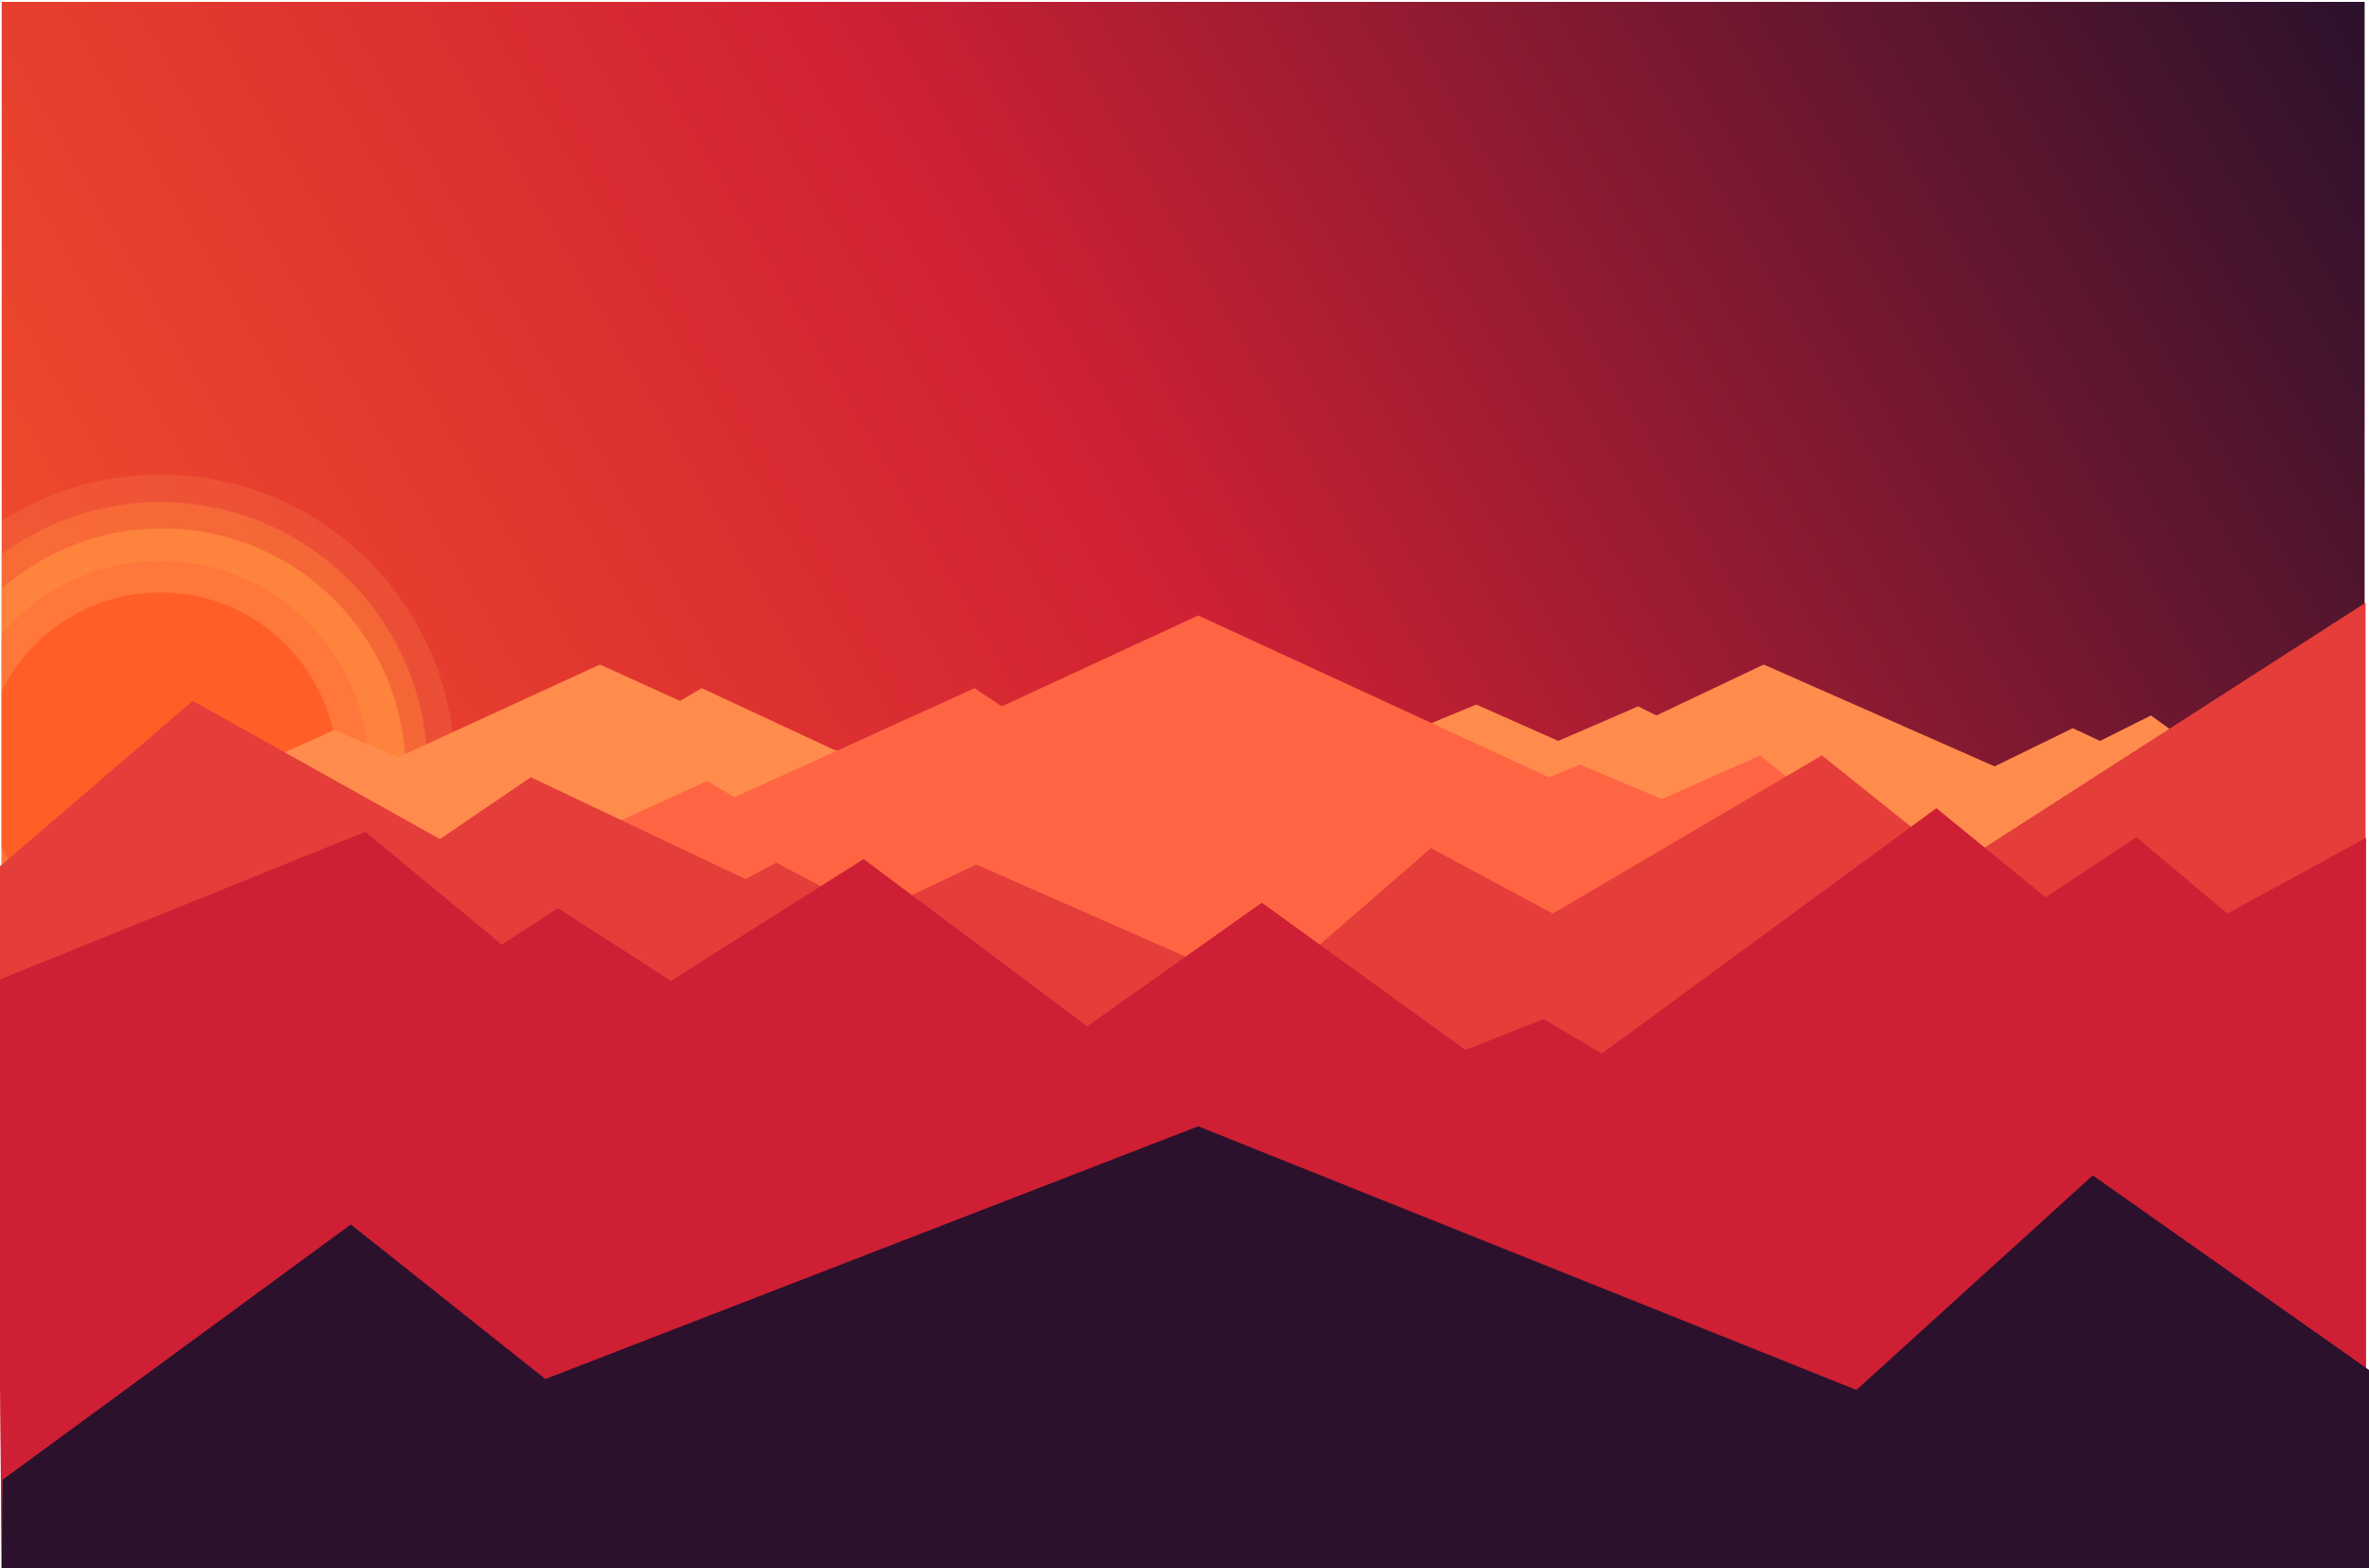
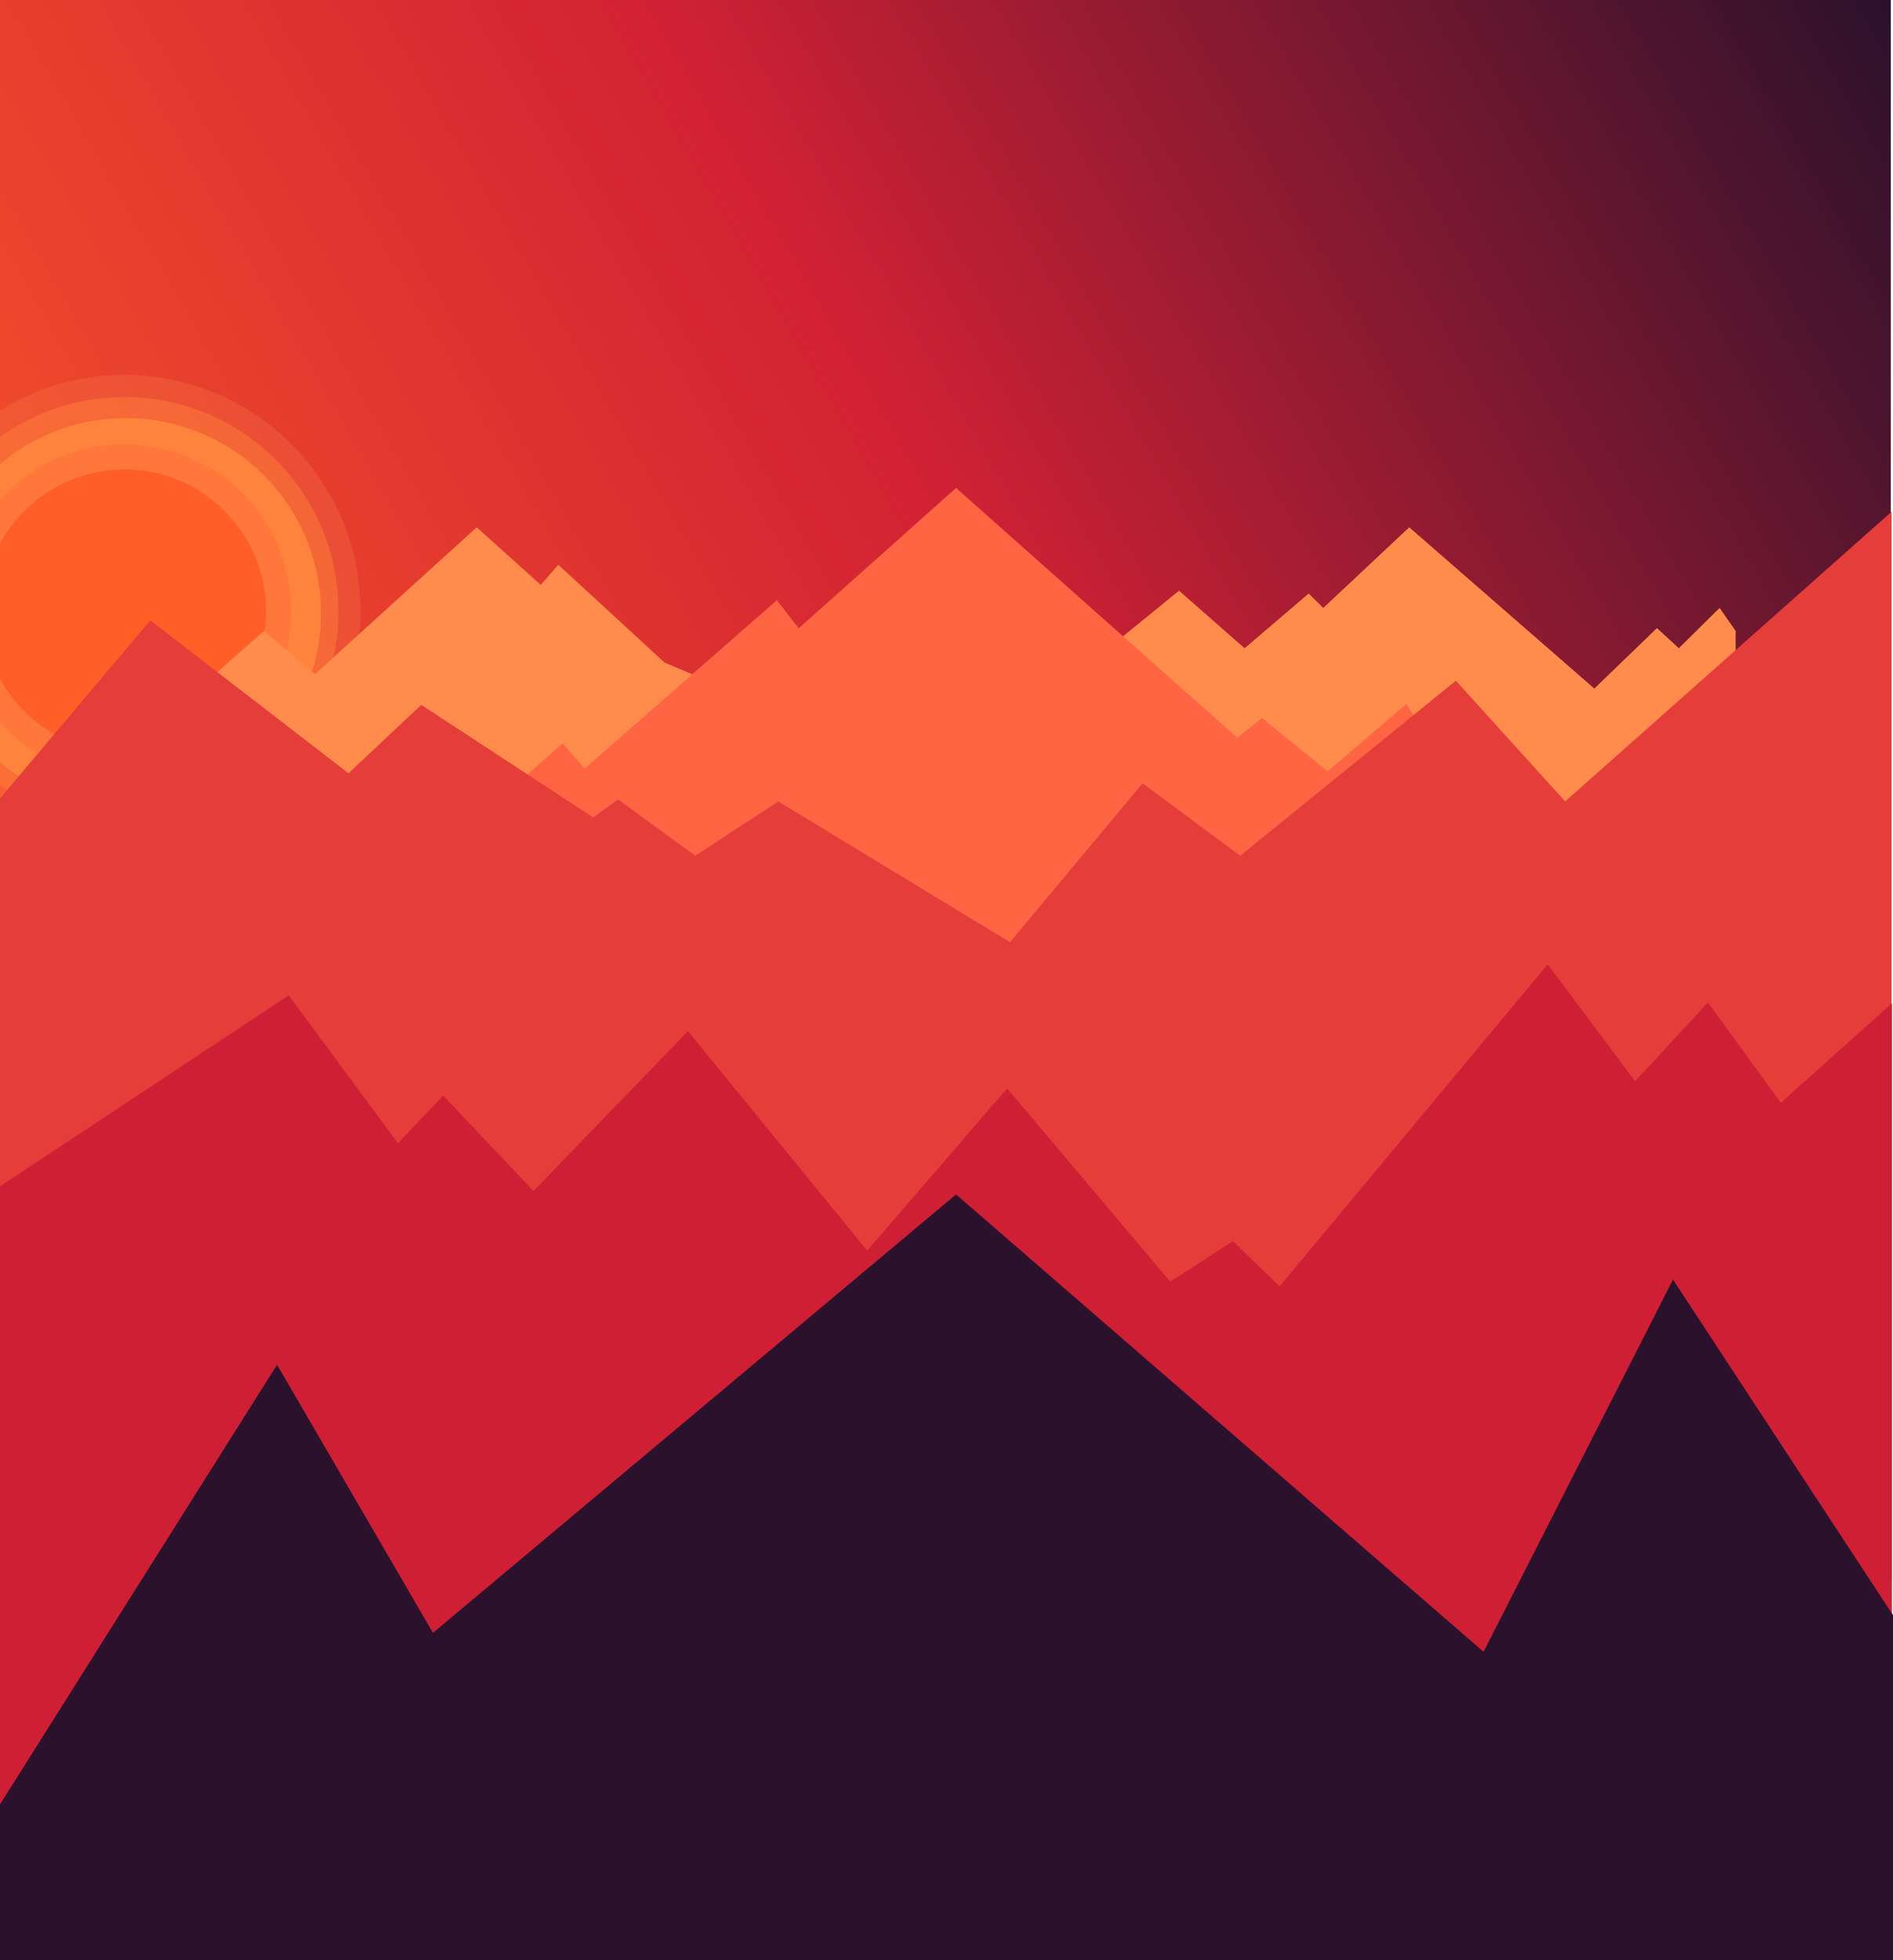
- <svg xmlns="http://www.w3.org/2000/svg" xmlns:xlink="http://www.w3.org/1999/xlink" version="1.1" id="Laag_1" x="0px" y="0px" viewBox="0 0 1395.99 924.01" style="enable-background:new 0 0 1395.99 924.01;" xml:space="preserve">
+ <svg xmlns="http://www.w3.org/2000/svg" xmlns:xlink="http://www.w3.org/1999/xlink" version="1.1" id="Laag_1" x="0px" y="0px" viewBox="0 0 1391.99 1441.01" style="enable-background:new 0 0 1391.99 1441.01;" xml:space="preserve">
  <style type="text/css">
	.st0{fill:url(#SVGID_1_);}
	.st1{clip-path:url(#SVGID_3_);}
	.st2{fill:#FF8939;}
	.st3{opacity:0.25;fill:#F9854C;}
	.st4{opacity:0.5;fill:#FF7D39;}
	.st5{opacity:0.75;fill:#FF7339;}
	.st6{fill:#FF5F27;}
	.st7{fill:#FF8C4D;}
	.st8{fill:#FF6543;}
	.st9{fill:#E53D3A;}
	.st10{fill:#CF1F34;}
	.st11{fill:#2B112C;}
</style>
+   <linearGradient id="SVGID_1_" gradientUnits="userSpaceOnUse" x1="-28.378" y1="877.187" x2="1416.8" y2="42.813">
+     <stop offset="0" style="stop-color:#FF5F27" />
+     <stop offset="0.528" style="stop-color:#D12134" />
+     <stop offset="1" style="stop-color:#2B112C" />
+   </linearGradient>
+   <rect x="-1.99" y="-2.89" class="st0" width="1392.41" height="925.77" />
  <g>
-     <linearGradient id="SVGID_1_" gradientUnits="userSpaceOnUse" x1="-25.378" y1="881.187" x2="1419.8" y2="46.813">
-       <stop offset="0" style="stop-color:#FF5F27" />
-       <stop offset="0.528" style="stop-color:#D12134" />
-       <stop offset="1" style="stop-color:#2B112C" />
-     </linearGradient>
-     <rect x="1.01" y="1.11" class="st0" width="1392.41" height="925.77" />
-     <g>
-       <defs>
-         <rect id="SVGID_2_" x="1.01" y="1.11" width="1392.41" height="925.77" />
-       </defs>
-       <clipPath id="SVGID_3_">
-         <use xlink:href="#SVGID_2_" style="overflow:visible;" />
-       </clipPath>
-       <g class="st1">
-         <circle class="st2" cx="95.55" cy="454.9" r="143.49" />
-         <circle class="st3" cx="94.51" cy="453.29" r="173.58" />
-         <circle class="st4" cx="94.51" cy="453.29" r="157.38" />
-         <circle class="st5" cx="94.51" cy="453.29" r="122.66" />
-         <circle class="st6" cx="94.51" cy="453.29" r="104.15" />
-       </g>
+     <defs>
+       <rect id="SVGID_2_" x="-1.99" y="-2.89" width="1392.41" height="925.77" />
+     </defs>
+     <clipPath id="SVGID_3_">
+       <use xlink:href="#SVGID_2_" style="overflow:visible;" />
+     </clipPath>
+     <g class="st1">
+       <circle class="st2" cx="92.55" cy="450.9" r="143.49" />
+       <circle class="st3" cx="91.51" cy="449.29" r="173.58" />
+       <circle class="st4" cx="91.51" cy="449.29" r="157.38" />
+       <circle class="st5" cx="91.51" cy="449.29" r="122.66" />
+       <circle class="st6" cx="91.51" cy="449.29" r="104.15" />
    </g>
-     <polygon class="st7" points="156.37,448.46 197.09,430.25 234.59,446.32 353.53,391.67 400.67,413.1 413.53,405.6 491.75,442.03    698.55,485.97 869.99,415.25 918.21,436.68 965.35,416.32 976.07,421.68 1039.29,391.67 1175.37,451.68 1221.44,429.18    1237.51,436.68 1267.51,421.68 1279.3,430.25 1279.3,925.28 136.02,925.28  " />
-     <polygon class="st8" points="365.32,483.82 416.75,460.25 432.82,469.89 574.26,405.6 590.33,416.32 706.05,362.74 912.85,458.11    931.07,450.61 979.28,470.96 1037.14,445.25 1053.22,458.11 1053.22,924.21 362.1,924.21  " />
-     <path class="st9" d="M-0.06,510.61l113.58-97.51l145.72,81.43l53.57-36.43l126.44,60l18.22-9.64l56.79,30l61.08-28.93l170.37,75   l97.51-84.65l71.79,38.57l158.58-93.22l80.36,64.29l240.02-154.3v570.04H1.01C1.01,925.28-1.88,508.8-0.06,510.61z" />
-     <polygon class="st10" points="-2.21,578.11 215.31,490.25 295.67,556.68 328.88,535.25 395.32,578.11 508.9,506.32 640.69,604.9    743.55,532.04 863.56,618.83 909.64,600.62 943.92,620.97 1141.08,476.32 1205.37,528.83 1258.94,493.47 1312.52,538.47    1394.24,493.82 1394.24,925.28 1.01,925.28  " />
-     <polygon class="st11" points="1.47,872.17 206.73,721.69 321.38,812.77 706.05,663.83 1093.93,819.2 1233.23,692.76 1397.79,808.7    1397.79,925.28 1.01,925.28  " />
  </g>
+   <polygon class="st7" points="153.37,499.88 194.09,463.89 231.59,495.65 350.53,387.67 397.67,430.02 410.53,415.2 488.75,487.18   695.55,573.98 866.99,434.25 915.21,476.59 962.35,436.37 973.07,446.95 1036.29,387.67 1172.37,506.23 1218.44,461.77   1234.51,476.59 1264.51,446.95 1276.3,463.89 1276.3,1442 133.02,1442 " />
+   <polygon class="st8" points="362.32,591.9 413.75,546.51 429.82,565.08 571.26,441.28 587.33,461.91 703.05,358.74 909.85,542.38   928.07,527.94 976.28,567.14 1034.14,517.62 1050.22,542.38 1050.22,1439.94 359.1,1439.94 " />
+   <path class="st9" d="M-3.06,590.68L110.51,456.1L256.24,568.5l53.57-50.28l126.44,82.82l18.22-13.31l56.79,41.41l61.08-39.93  L742.7,692.72l97.51-116.83l71.79,53.24l158.58-128.66l80.36,88.73l240.02-212.96V1163H-1.99C-1.99,1163-4.88,588.18-3.06,590.68z" />
+   <polygon class="st10" points="-5.21,875.65 212.31,731.8 292.67,840.56 325.88,805.48 392.32,875.65 505.9,758.12 637.69,919.5   740.55,800.22 860.56,942.31 906.64,912.48 940.92,945.81 1138.08,709 1202.37,794.95 1255.94,737.07 1309.52,810.74   1391.24,737.65 1391.24,1444 -1.99,1444 " />
+   <polygon class="st11" points="-1.53,1329.06 203.73,1003.38 318.38,1200.5 703.05,878.15 1090.93,1214.42 1230.23,940.77   1394.79,1191.69 1394.79,1444 -1.99,1444 " />
</svg>
